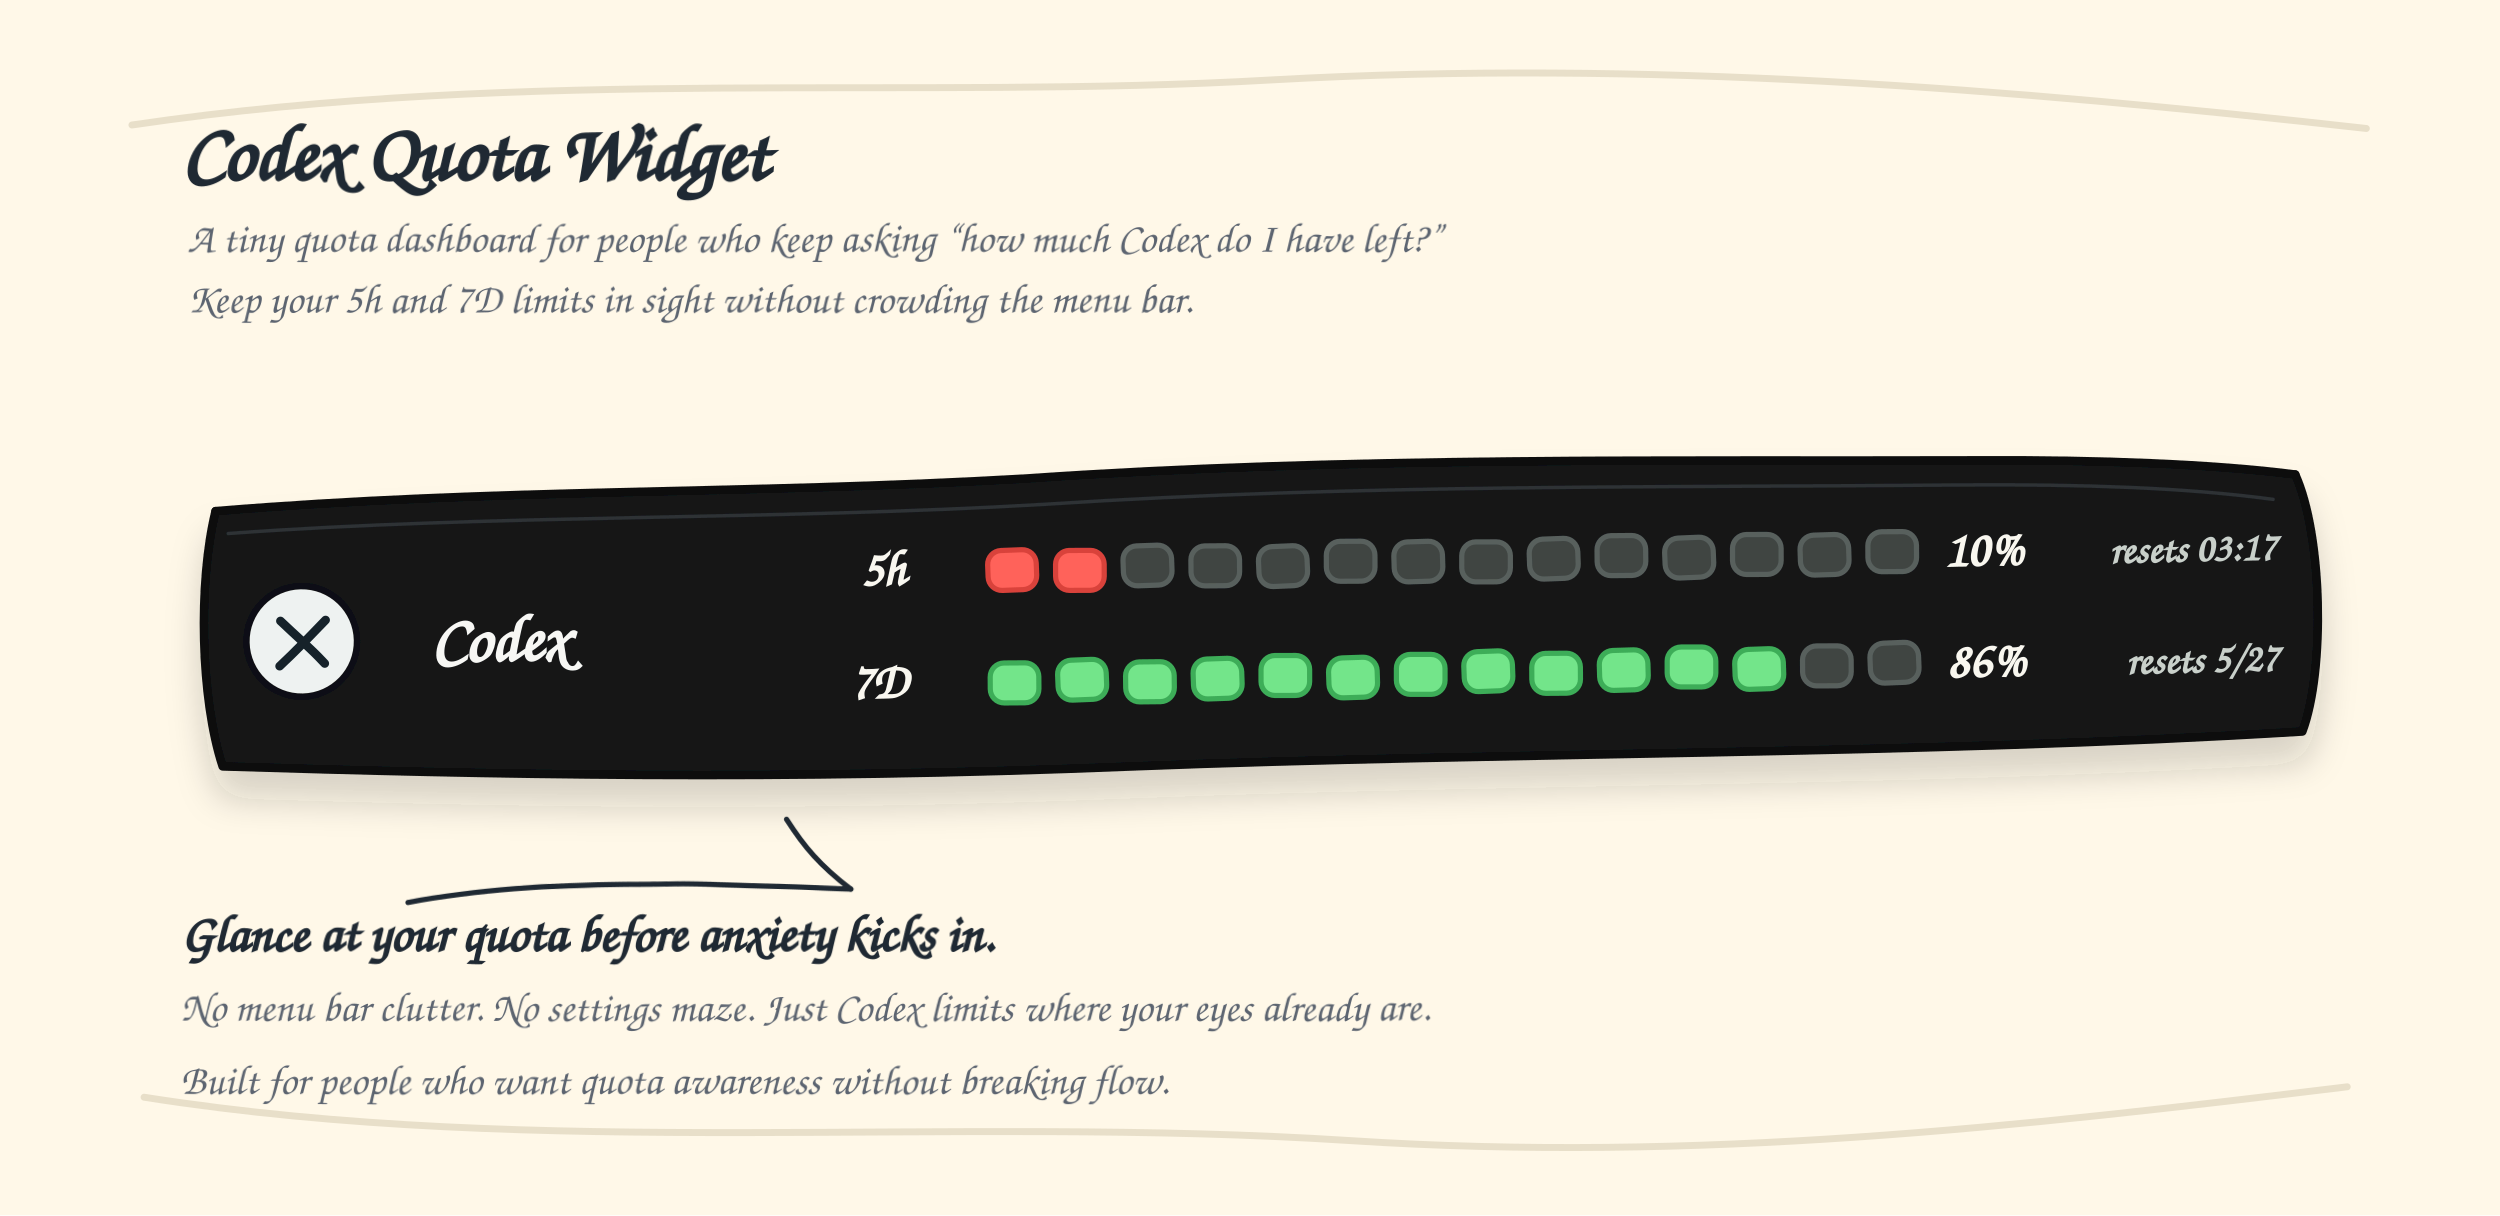
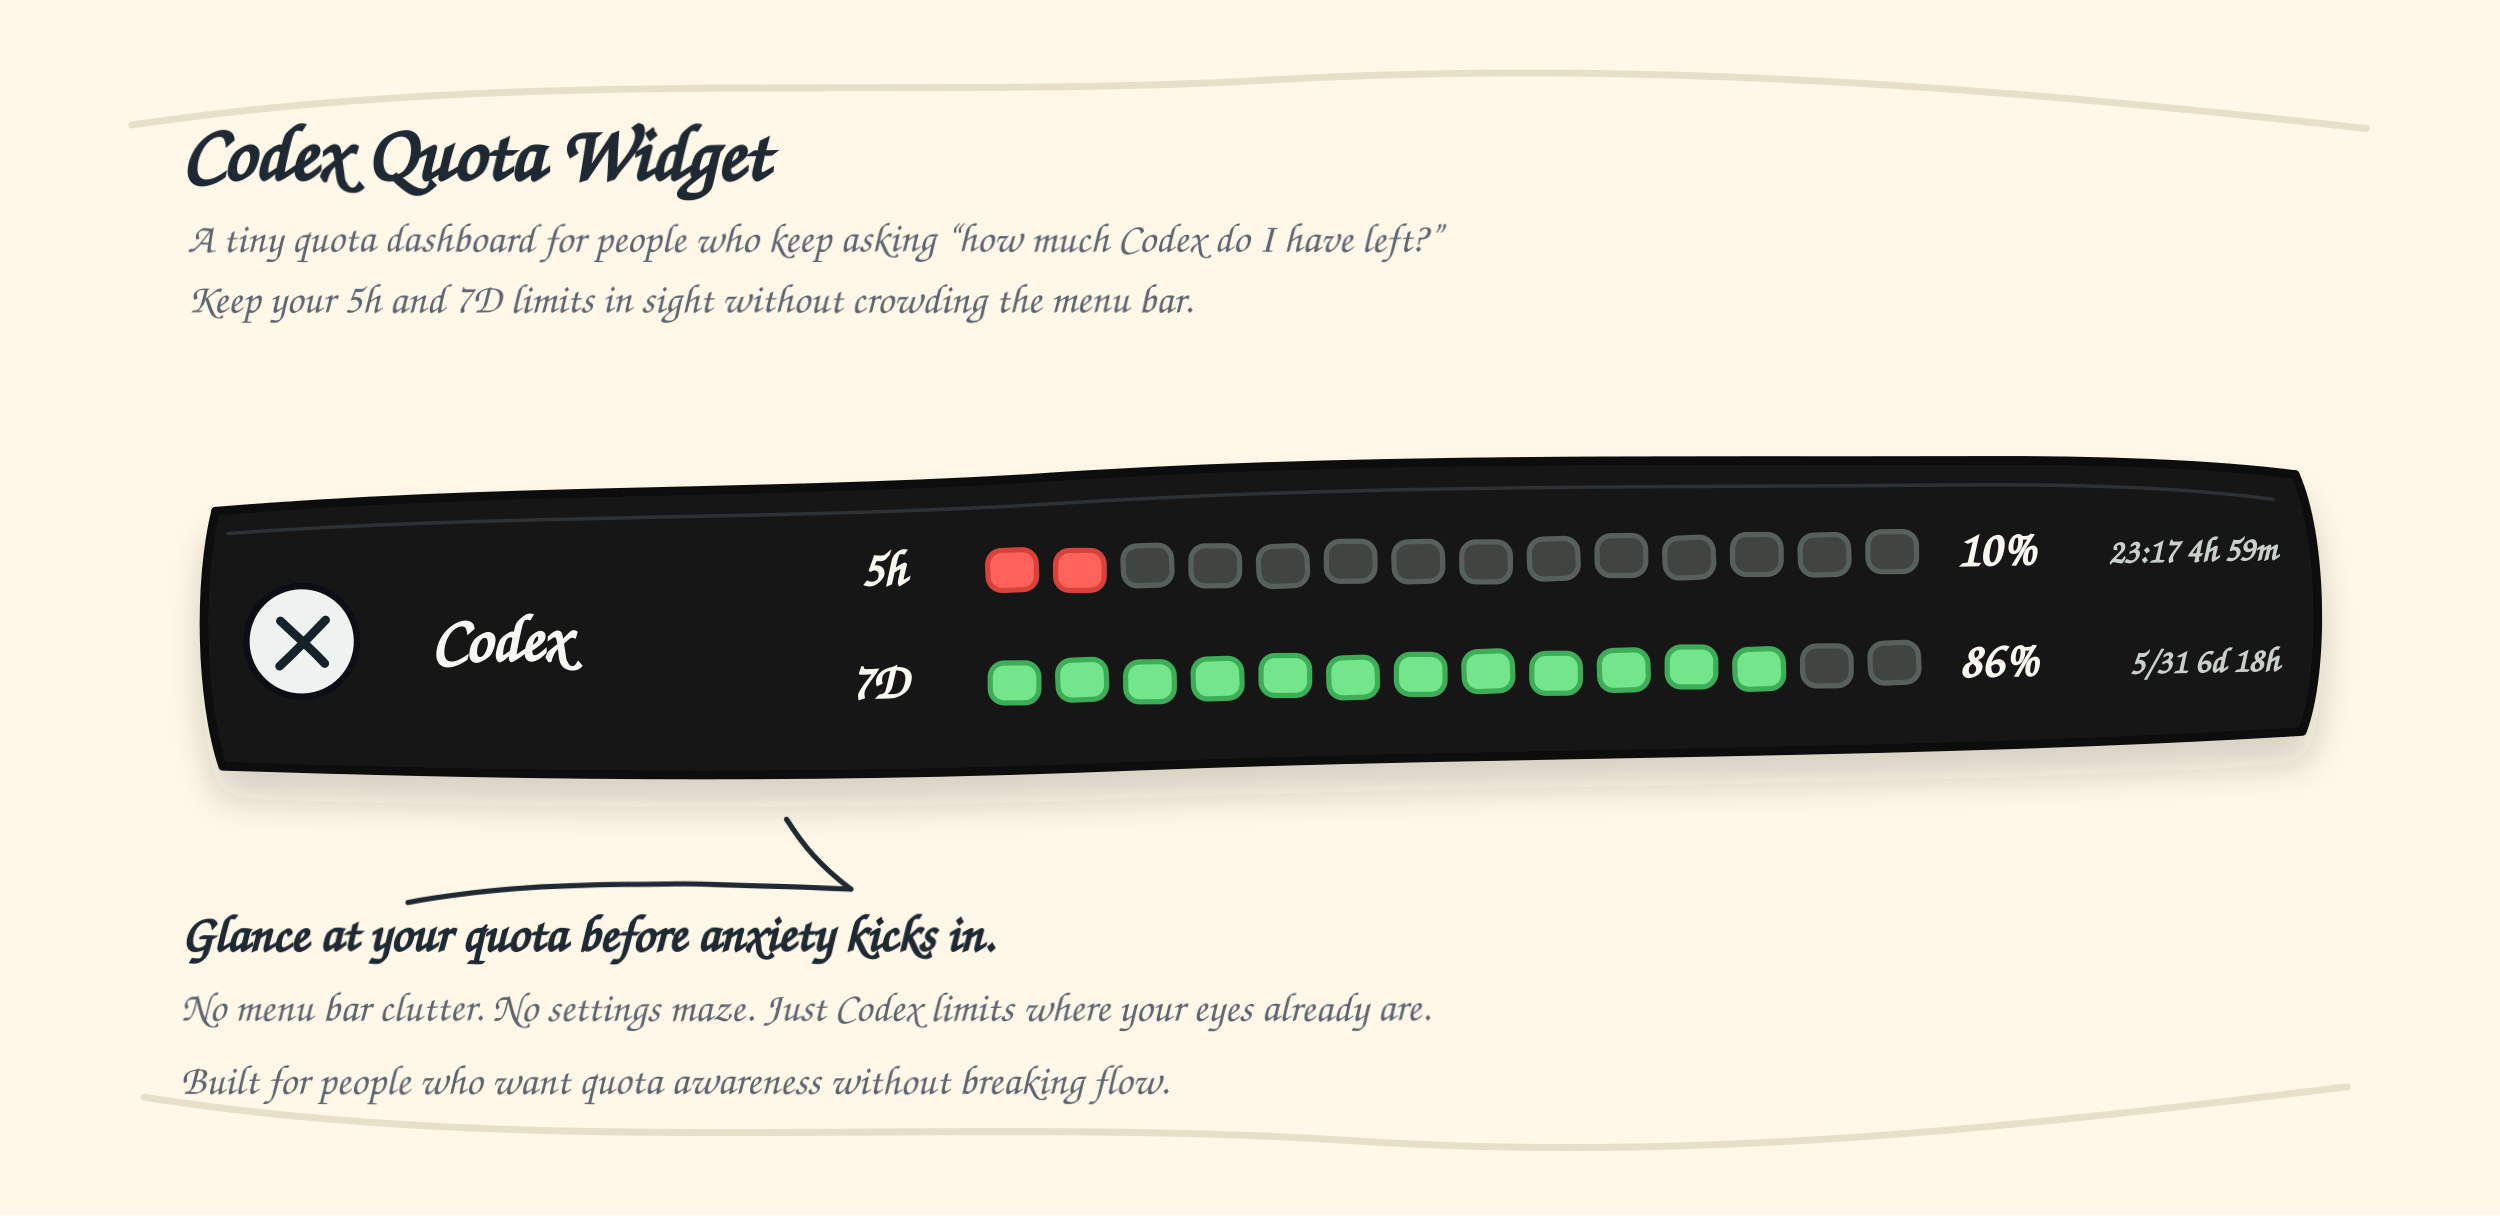
<svg xmlns="http://www.w3.org/2000/svg" width="1440" height="700" viewBox="0 0 1440 700" fill="none" role="img" aria-labelledby="title desc">
  <defs>
    <filter id="sketch" x="-8%" y="-8%" width="116%" height="116%">
      <feTurbulence type="fractalNoise" baseFrequency="0.018" numOctaves="2" seed="7" result="noise" />
      <feDisplacementMap in="SourceGraphic" in2="noise" scale="1.2" xChannelSelector="R" yChannelSelector="G" />
    </filter>
    <filter id="softShadow" x="-20%" y="-20%" width="140%" height="140%">
      <feDropShadow dx="0" dy="16" stdDeviation="10" flood-color="#2D2A24" flood-opacity="0.18" />
    </filter>
    <style>
      .hand {
        font-family: Virgil, "Comic Sans MS", "Bradley Hand", "PingFang SC", "Hiragino Sans GB", cursive;
      }
      .stroke {
        stroke-linecap: round;
        stroke-linejoin: round;
      }
    </style>
  </defs>
  <rect width="1440" height="700" fill="#FFF8E8" />
  <path d="M76 72C306 38 527 58 733 46C948 34 1157 51 1363 74" stroke="#E8DFC9" stroke-width="4" stroke-linecap="round" />
  <path d="M83 632C312 668 546 642 778 657C978 670 1163 649 1352 626" stroke="#E8DFC9" stroke-width="4" stroke-linecap="round" />
  <g filter="url(#sketch)">
    <text x="104" y="104" class="hand" fill="#1F2933" font-size="46" font-weight="700">Codex Quota Widget</text>
    <text x="108" y="145" class="hand" fill="#5C6470" font-size="24">A tiny quota dashboard for people who keep asking “how much Codex do I have left?”</text>
    <text x="108" y="180" class="hand" fill="#5C6470" font-size="24">Keep your 5h and 7D limits in sight without crowding the menu bar.</text>
  </g>
  <g filter="url(#softShadow)" transform="rotate(-1.2 720 374)">
    <path d="M126 282C278 270 438 279 593 273C776 265 964 271 1139 274C1209 275 1277 278 1324 286C1337 316 1338 405 1325 434C1107 443 869 436 650 440C450 444 282 437 127 429C115 390 115 323 126 282Z" fill="#151719" />
    <path class="stroke" d="M126 282C289 272 429 279 593 273C778 264 969 271 1141 274C1209 275 1278 279 1324 286" stroke="#0B0D0E" stroke-width="5" />
    <path class="stroke" d="M1324 286C1339 321 1339 399 1325 434C1102 443 869 436 650 440C447 444 281 437 127 429C115 390 115 323 126 282" stroke="#0B0D0E" stroke-width="5" />
    <path class="stroke" d="M133 295C286 287 447 294 604 288C786 280 963 286 1136 288C1200 289 1260 292 1311 300" stroke="#353A3D" stroke-width="2" opacity="0.75" />
    <circle cx="174" cy="358" r="32" fill="#EEF2F1" stroke="#101112" stroke-width="4" />
    <path class="stroke" d="M162 346C170 354 179 362 187 371" stroke="#13222A" stroke-width="5" />
    <path class="stroke" d="M188 346C180 354 170 364 161 372" stroke="#13222A" stroke-width="5" />
    <text x="248" y="372" class="hand" fill="#F7F7F4" font-size="38" font-weight="700">Codex</text>
    <text x="522" y="333" class="hand" fill="#F9F7EF" font-size="29" font-weight="700" text-anchor="end">5h</text>
    <text x="522" y="398" class="hand" fill="#F9F7EF" font-size="29" font-weight="700" text-anchor="end">7D</text>
    <g transform="translate(570 314)">
      <rect x="0" y="0" width="28" height="23" rx="8" fill="#FF625A" stroke="#D9423A" stroke-width="3" transform="rotate(-1 14 12)" />
      <rect x="39" y="1" width="28" height="23" rx="8" fill="#FF625A" stroke="#D9423A" stroke-width="3" transform="rotate(1 53 12)" />
      <rect x="78" y="-1" width="28" height="23" rx="8" fill="#3F4543" stroke="#59605D" stroke-width="3" transform="rotate(-0.8 92 12)" />
      <rect x="117" y="0" width="28" height="23" rx="8" fill="#3F4543" stroke="#59605D" stroke-width="3" transform="rotate(0.7 131 12)" />
      <rect x="156" y="1" width="28" height="23" rx="8" fill="#3F4543" stroke="#59605D" stroke-width="3" transform="rotate(-1.3 170 12)" />
      <rect x="195" y="-1" width="28" height="23" rx="8" fill="#3F4543" stroke="#59605D" stroke-width="3" transform="rotate(0.9 209 12)" />
      <rect x="234" y="0" width="28" height="23" rx="8" fill="#3F4543" stroke="#59605D" stroke-width="3" transform="rotate(-0.6 248 12)" />
      <rect x="273" y="1" width="28" height="23" rx="8" fill="#3F4543" stroke="#59605D" stroke-width="3" transform="rotate(1.1 287 12)" />
      <rect x="312" y="0" width="28" height="23" rx="8" fill="#3F4543" stroke="#59605D" stroke-width="3" transform="rotate(-0.9 326 12)" />
      <rect x="351" y="-1" width="28" height="23" rx="8" fill="#3F4543" stroke="#59605D" stroke-width="3" transform="rotate(0.7 365 12)" />
      <rect x="390" y="1" width="28" height="23" rx="8" fill="#3F4543" stroke="#59605D" stroke-width="3" transform="rotate(-1.2 404 12)" />
      <rect x="429" y="0" width="28" height="23" rx="8" fill="#3F4543" stroke="#59605D" stroke-width="3" transform="rotate(1 443 12)" />
      <rect x="468" y="1" width="28" height="23" rx="8" fill="#3F4543" stroke="#59605D" stroke-width="3" transform="rotate(-0.6 482 12)" />
      <rect x="507" y="0" width="28" height="23" rx="8" fill="#3F4543" stroke="#59605D" stroke-width="3" transform="rotate(0.8 521 12)" />
    </g>
    <g transform="translate(570 379)">
      <rect x="0" y="0" width="28" height="23" rx="8" fill="#73E58A" stroke="#3EAD58" stroke-width="3" transform="rotate(0.8 14 12)" />
      <rect x="39" y="-1" width="28" height="23" rx="8" fill="#73E58A" stroke="#3EAD58" stroke-width="3" transform="rotate(-1.1 53 12)" />
      <rect x="78" y="1" width="28" height="23" rx="8" fill="#73E58A" stroke="#3EAD58" stroke-width="3" transform="rotate(0.6 92 12)" />
      <rect x="117" y="0" width="28" height="23" rx="8" fill="#73E58A" stroke="#3EAD58" stroke-width="3" transform="rotate(-0.8 131 12)" />
      <rect x="156" y="-1" width="28" height="23" rx="8" fill="#73E58A" stroke="#3EAD58" stroke-width="3" transform="rotate(1.1 170 12)" />
      <rect x="195" y="1" width="28" height="23" rx="8" fill="#73E58A" stroke="#3EAD58" stroke-width="3" transform="rotate(-0.7 209 12)" />
      <rect x="234" y="0" width="28" height="23" rx="8" fill="#73E58A" stroke="#3EAD58" stroke-width="3" transform="rotate(1.2 248 12)" />
      <rect x="273" y="-1" width="28" height="23" rx="8" fill="#73E58A" stroke="#3EAD58" stroke-width="3" transform="rotate(-1 287 12)" />
      <rect x="312" y="1" width="28" height="23" rx="8" fill="#73E58A" stroke="#3EAD58" stroke-width="3" transform="rotate(0.8 326 12)" />
      <rect x="351" y="0" width="28" height="23" rx="8" fill="#73E58A" stroke="#3EAD58" stroke-width="3" transform="rotate(-0.5 365 12)" />
      <rect x="390" y="-1" width="28" height="23" rx="8" fill="#73E58A" stroke="#3EAD58" stroke-width="3" transform="rotate(1.1 404 12)" />
      <rect x="429" y="1" width="28" height="23" rx="8" fill="#73E58A" stroke="#3EAD58" stroke-width="3" transform="rotate(-0.8 443 12)" />
      <rect x="468" y="0" width="28" height="23" rx="8" fill="#3F4543" stroke="#59605D" stroke-width="3" transform="rotate(0.9 482 12)" />
      <rect x="507" y="-1" width="28" height="23" rx="8" fill="#3F4543" stroke="#59605D" stroke-width="3" transform="rotate(-1.1 521 12)" />
    </g>
-     <text x="1166" y="335" class="hand" fill="#F9F7EF" font-size="29" font-weight="700" text-anchor="end">10%</text>
-     <text x="1166" y="399" class="hand" fill="#F9F7EF" font-size="29" font-weight="700" text-anchor="end">86%</text>
-     <text x="1312" y="335" class="hand" fill="#C9D0CA" font-size="23" font-weight="700" text-anchor="end">resets 03:17</text>
-     <text x="1312" y="399" class="hand" fill="#C9D0CA" font-size="23" font-weight="700" text-anchor="end">resets 5/27</text>
+     <text x="1173" y="335" class="hand" fill="#F9F7EF" font-size="29" font-weight="700" text-anchor="end">10%</text>
+     <text x="1173" y="399" class="hand" fill="#F9F7EF" font-size="29" font-weight="700" text-anchor="end">86%</text>
+     <text x="1312" y="335" class="hand" fill="#C9D0CA" font-size="20" font-weight="700" text-anchor="end">23:17 4h 59m</text>
+     <text x="1312" y="399" class="hand" fill="#C9D0CA" font-size="20" font-weight="700" text-anchor="end">5/31 6d 18h</text>
  </g>
  <g filter="url(#sketch)">
    <path class="stroke" d="M235 520C314 505 405 509 490 512" stroke="#1F2933" stroke-width="3" />
    <path class="stroke" d="M490 512C472 498 464 489 453 472" stroke="#1F2933" stroke-width="3" />
    <text x="104" y="548" class="hand" fill="#1F2933" font-size="30" font-weight="700">Glance at your quota before anxiety kicks in.</text>
    <text x="104" y="588" class="hand" fill="#5C6470" font-size="24">No menu bar clutter. No settings maze. Just Codex limits where your eyes already are.</text>
    <text x="104" y="630" class="hand" fill="#5C6470" font-size="24">Built for people who want quota awareness without breaking flow.</text>
  </g>
</svg>
